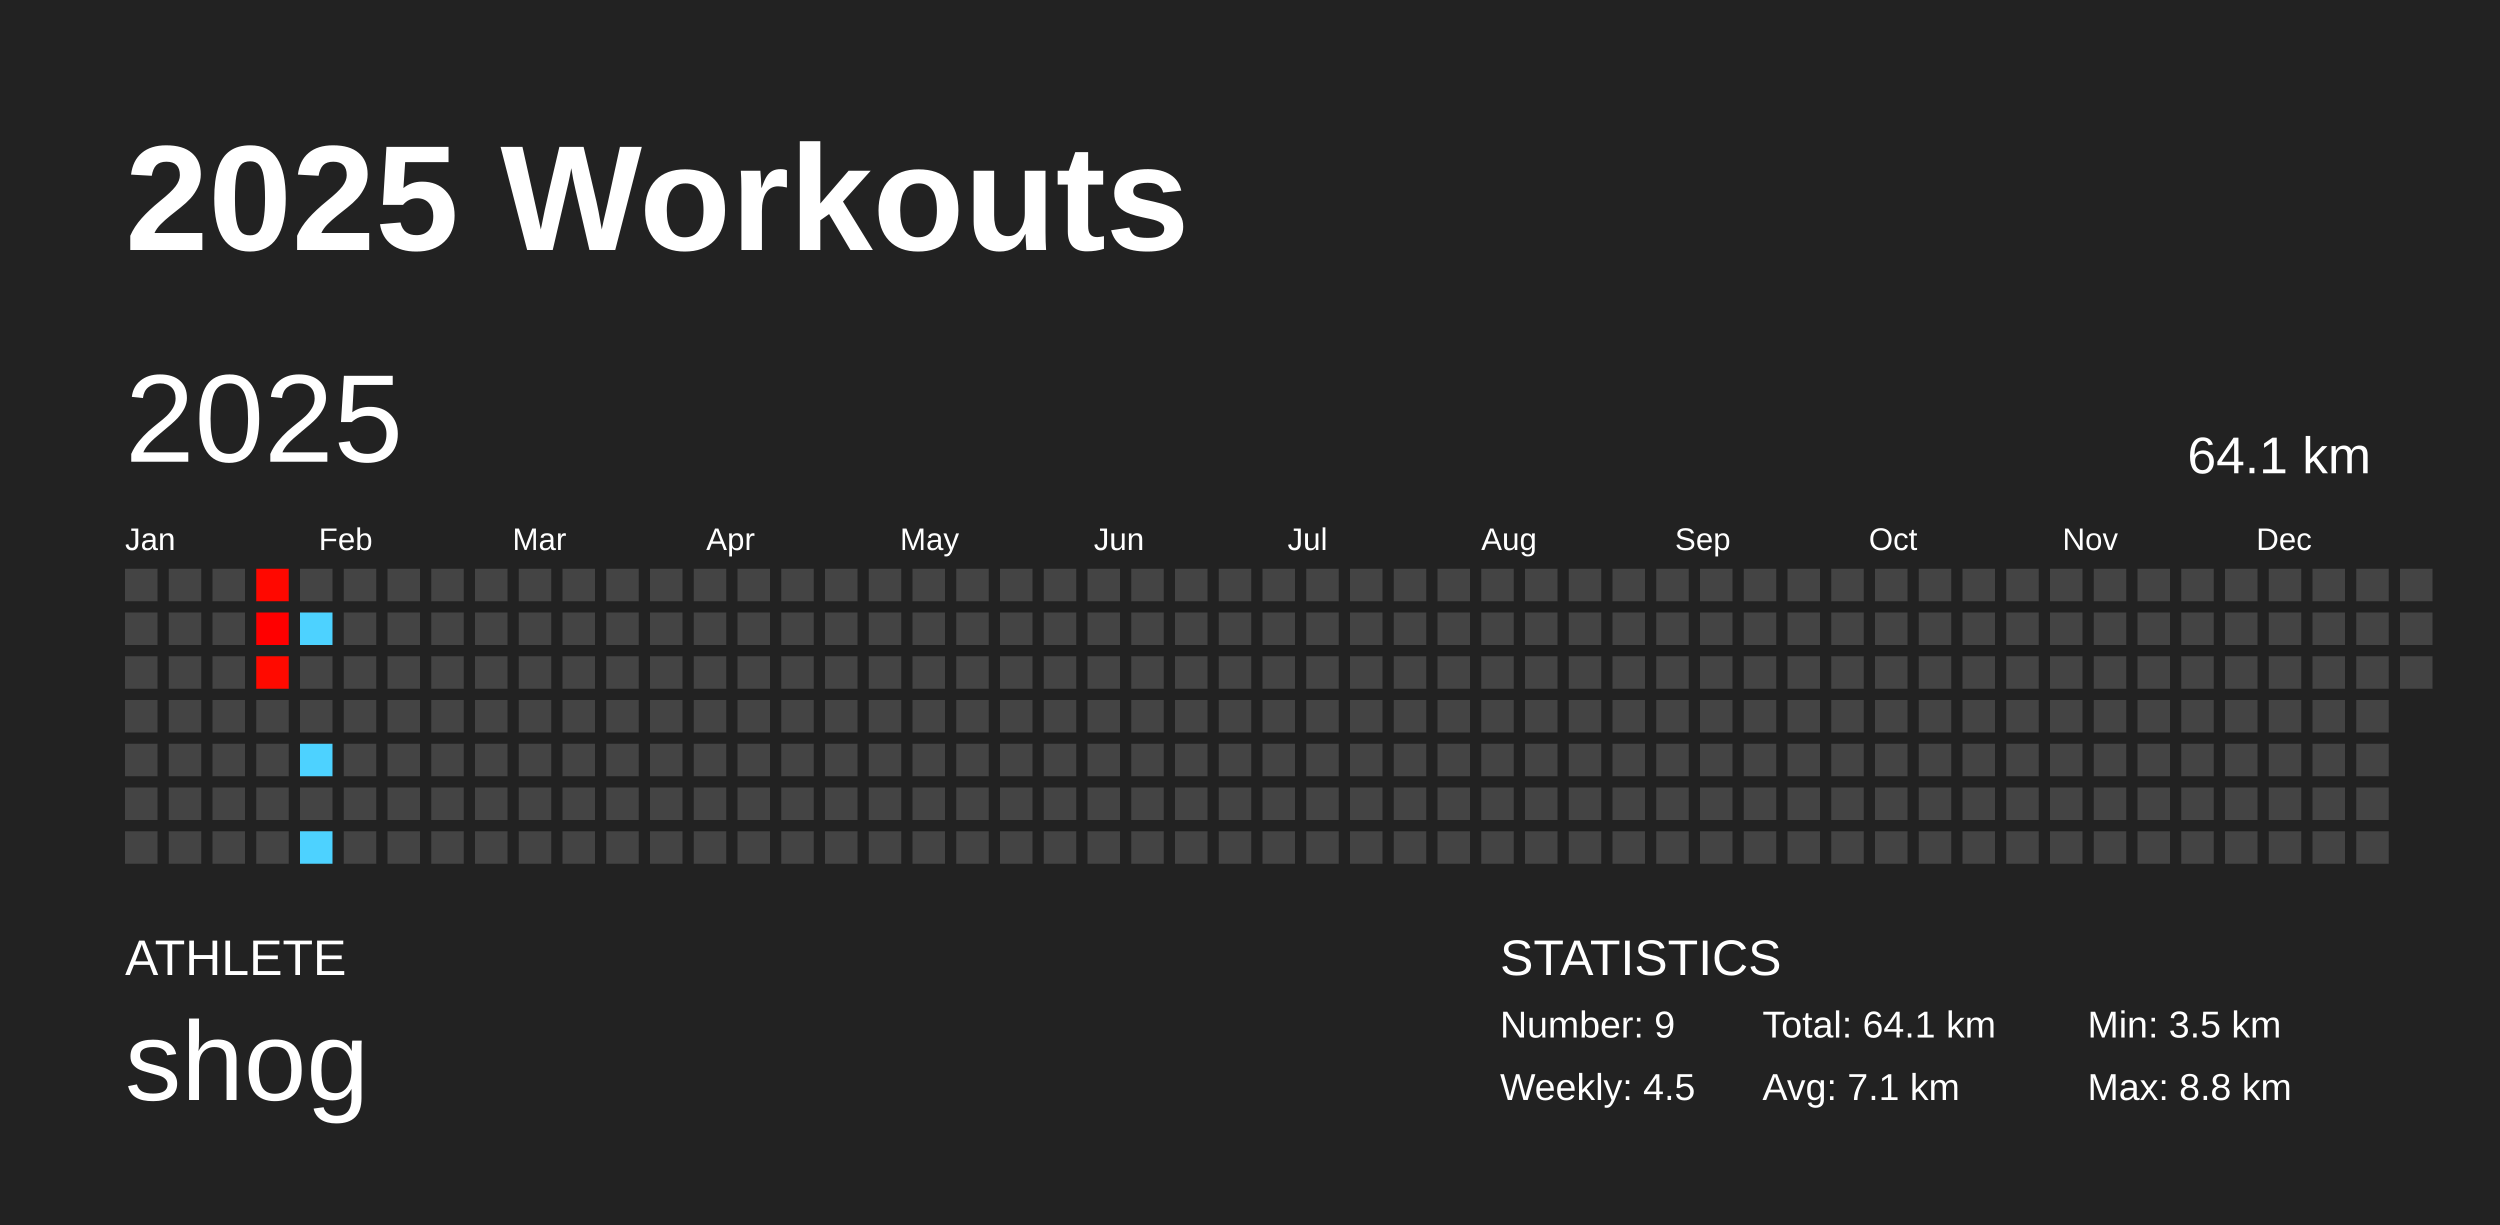
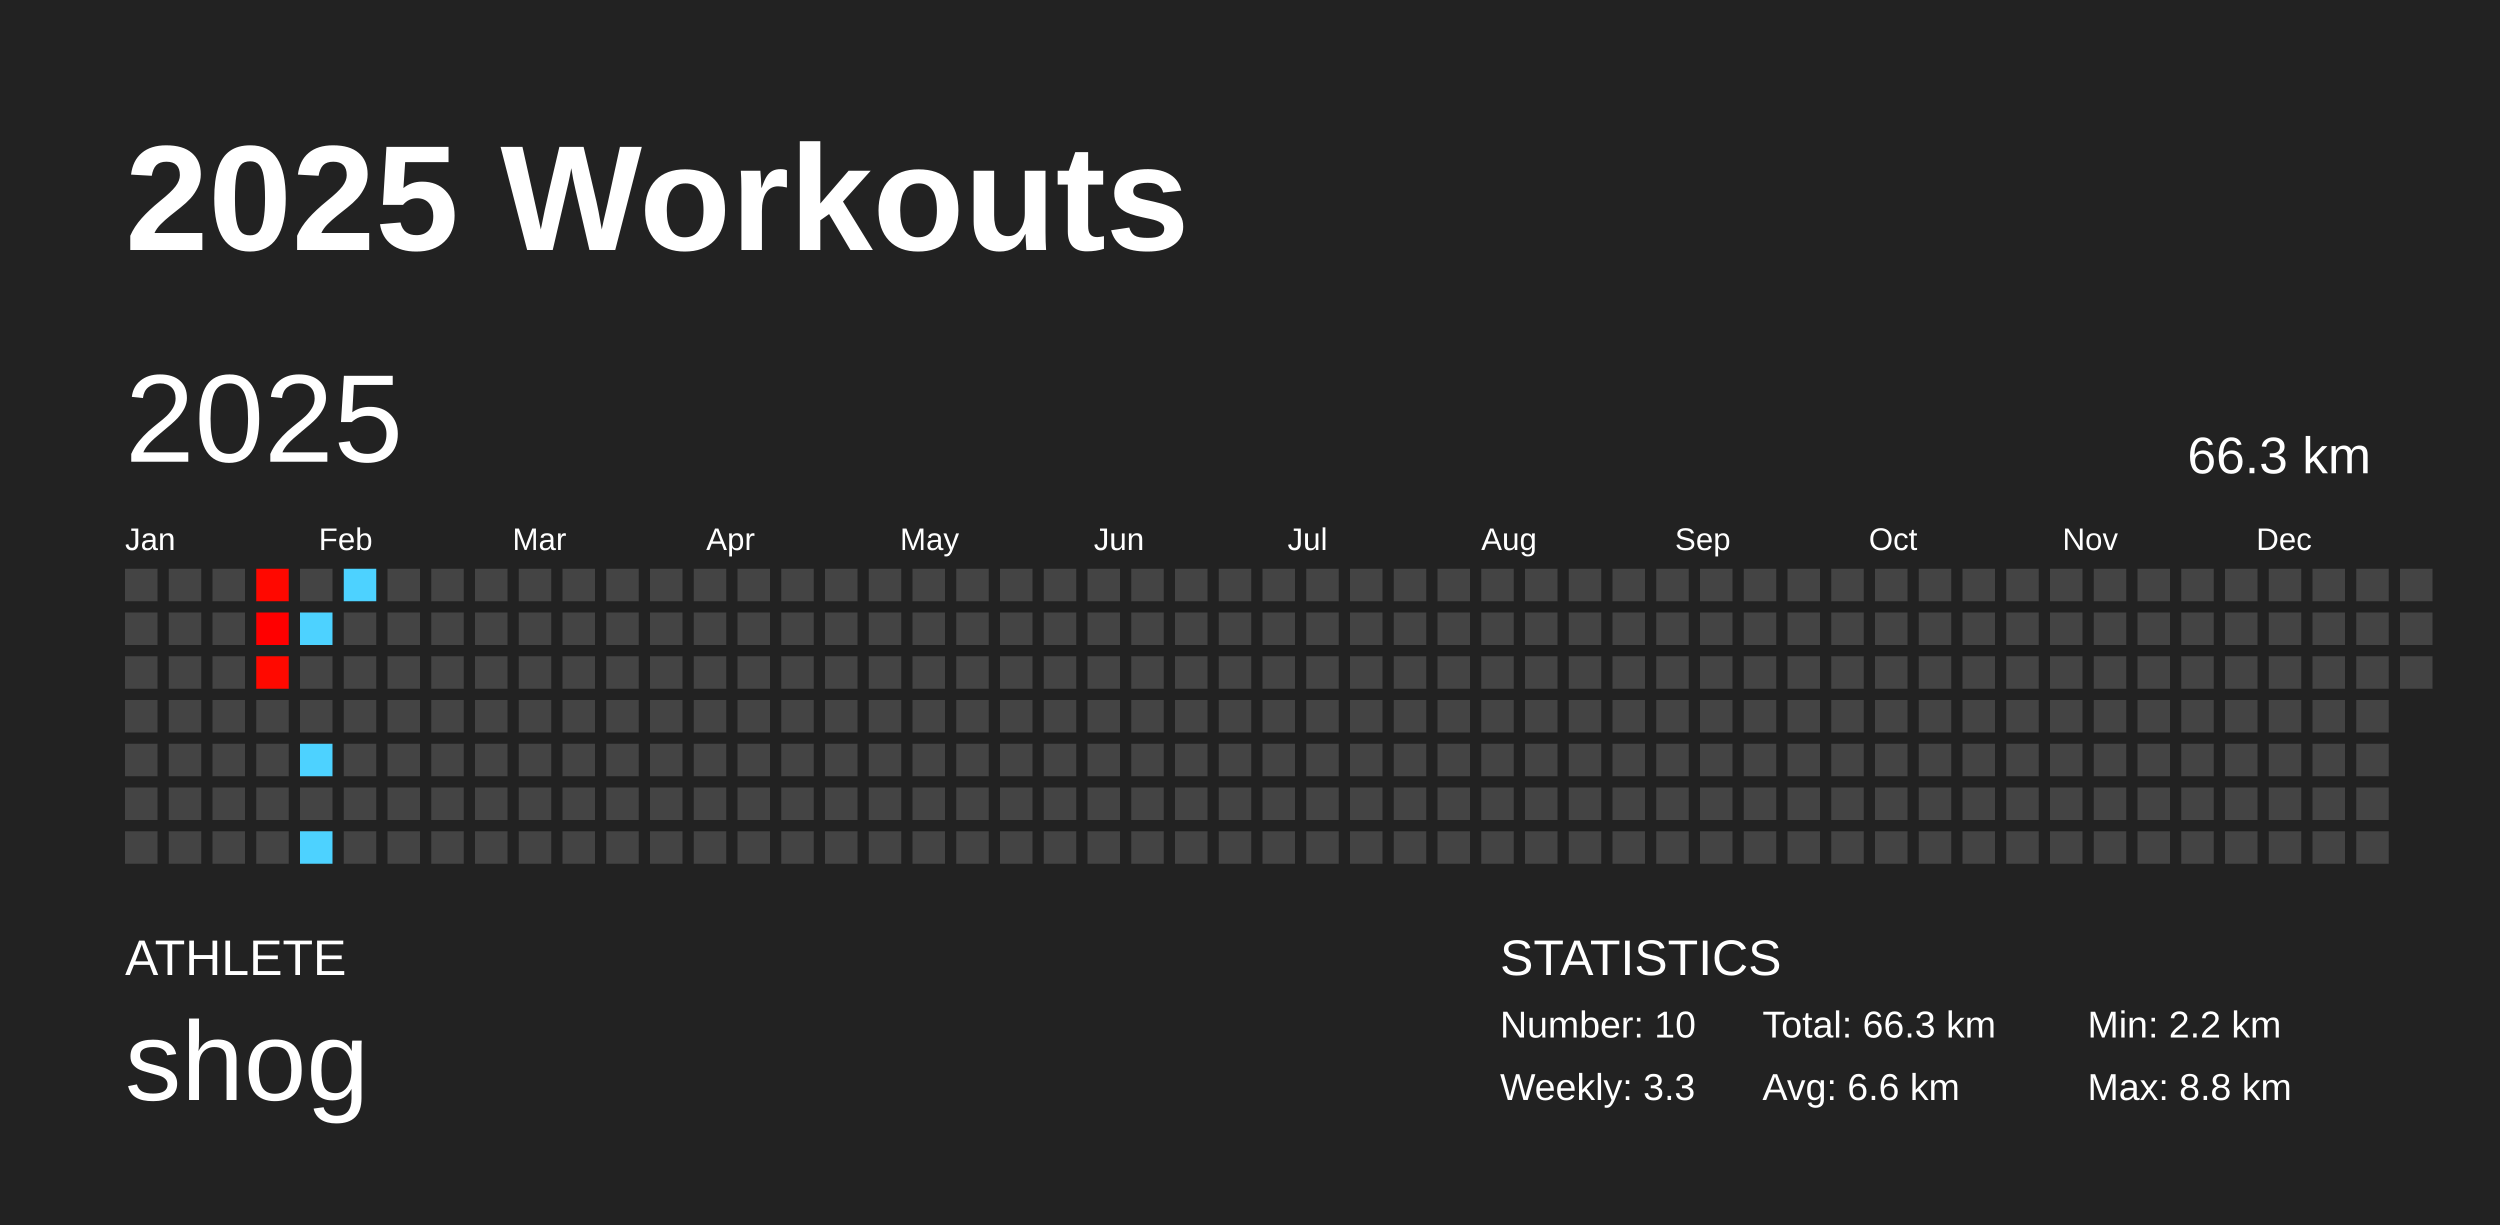
<svg xmlns="http://www.w3.org/2000/svg" baseProfile="full" height="98mm" version="1.1" viewBox="0,0,200,98" width="200mm">
  <defs />
  <rect fill="#222222" height="98" width="200" x="0" y="0" />
  <text fill="#FFFFFF" style="font-size:12px; font-family:Arial; font-weight:bold;" x="10" y="20">2025 Workouts</text>
  <text fill="#FFFFFF" style="font-size:4px; font-family:Arial" x="10" y="78">ATHLETE</text>
  <text fill="#FFFFFF" style="font-size:9px; font-family:Arial" x="10" y="88">shog</text>
  <text fill="#FFFFFF" style="font-size:4px; font-family:Arial" x="120" y="78">STATISTICS</text>
-   <text fill="#FFFFFF" style="font-size:3px; font-family:Arial" x="120" y="83">Number: 9</text>
-   <text fill="#FFFFFF" style="font-size:3px; font-family:Arial" x="120" y="88">Weekly: 4.5</text>
-   <text fill="#FFFFFF" style="font-size:3px; font-family:Arial" x="141" y="83">Total: 64.1 km</text>
-   <text fill="#FFFFFF" style="font-size:3px; font-family:Arial" x="141" y="88">Avg: 7.1 km</text>
-   <text fill="#FFFFFF" style="font-size:3px; font-family:Arial" x="167" y="83">Min: 3.5 km</text>
+   <text fill="#FFFFFF" style="font-size:3px; font-family:Arial" x="120" y="83">Number: 10</text>
+   <text fill="#FFFFFF" style="font-size:3px; font-family:Arial" x="120" y="88">Weekly: 3.3</text>
+   <text fill="#FFFFFF" style="font-size:3px; font-family:Arial" x="141" y="83">Total: 66.3 km</text>
+   <text fill="#FFFFFF" style="font-size:3px; font-family:Arial" x="141" y="88">Avg: 6.6 km</text>
+   <text fill="#FFFFFF" style="font-size:3px; font-family:Arial" x="167" y="83">Min: 2.2 km</text>
  <text fill="#FFFFFF" style="font-size:3px; font-family:Arial" x="167" y="88">Max: 8.8 km</text>
  <text dominant-baseline="hanging" fill="#FFFFFF" style="font-size:10.0px; font-family:Arial;" x="10" y="30">2025</text>
-   <text dominant-baseline="hanging" fill="#FFFFFF" style="font-size:4.125px; font-family:Arial;" x="175" y="35">64.1 km</text>
+   <text dominant-baseline="hanging" fill="#FFFFFF" style="font-size:4.125px; font-family:Arial;" x="175" y="35">66.3 km</text>
  <text fill="#FFFFFF" style="font-size:2.5px; font-family:Arial" x="10.0" y="44">Jan</text>
  <text fill="#FFFFFF" style="font-size:2.5px; font-family:Arial" x="25.5" y="44">Feb</text>
  <text fill="#FFFFFF" style="font-size:2.5px; font-family:Arial" x="41.0" y="44">Mar</text>
  <text fill="#FFFFFF" style="font-size:2.5px; font-family:Arial" x="56.5" y="44">Apr</text>
  <text fill="#FFFFFF" style="font-size:2.5px; font-family:Arial" x="72.0" y="44">May</text>
  <text fill="#FFFFFF" style="font-size:2.5px; font-family:Arial" x="87.5" y="44">Jun</text>
  <text fill="#FFFFFF" style="font-size:2.5px; font-family:Arial" x="103.0" y="44">Jul</text>
  <text fill="#FFFFFF" style="font-size:2.5px; font-family:Arial" x="118.5" y="44">Aug</text>
  <text fill="#FFFFFF" style="font-size:2.5px; font-family:Arial" x="134.0" y="44">Sep</text>
  <text fill="#FFFFFF" style="font-size:2.5px; font-family:Arial" x="149.5" y="44">Oct</text>
  <text fill="#FFFFFF" style="font-size:2.5px; font-family:Arial" x="165.0" y="44">Nov</text>
  <text fill="#FFFFFF" style="font-size:2.5px; font-family:Arial" x="180.5" y="44">Dec</text>
  <rect fill="#444444" height="2.6" width="2.6" x="10.0" y="45.5" />
  <rect fill="#444444" height="2.6" width="2.6" x="10.0" y="49.0" />
  <rect fill="#444444" height="2.6" width="2.6" x="10.0" y="52.5" />
  <rect fill="#444444" height="2.6" width="2.6" x="10.0" y="56.0" />
  <rect fill="#444444" height="2.6" width="2.6" x="10.0" y="59.5" />
  <rect fill="#444444" height="2.6" width="2.6" x="10.0" y="63.0" />
  <rect fill="#444444" height="2.6" width="2.6" x="10.0" y="66.5" />
  <rect fill="#444444" height="2.6" width="2.6" x="13.5" y="45.5" />
  <rect fill="#444444" height="2.6" width="2.6" x="13.5" y="49.0" />
  <rect fill="#444444" height="2.6" width="2.6" x="13.5" y="52.5" />
  <rect fill="#444444" height="2.6" width="2.6" x="13.5" y="56.0" />
  <rect fill="#444444" height="2.6" width="2.6" x="13.5" y="59.5" />
  <rect fill="#444444" height="2.6" width="2.6" x="13.5" y="63.0" />
  <rect fill="#444444" height="2.6" width="2.6" x="13.5" y="66.5" />
  <rect fill="#444444" height="2.6" width="2.6" x="17.0" y="45.5" />
  <rect fill="#444444" height="2.6" width="2.6" x="17.0" y="49.0" />
  <rect fill="#444444" height="2.6" width="2.6" x="17.0" y="52.5" />
  <rect fill="#444444" height="2.6" width="2.6" x="17.0" y="56.0" />
  <rect fill="#444444" height="2.6" width="2.6" x="17.0" y="59.5" />
  <rect fill="#444444" height="2.6" width="2.6" x="17.0" y="63.0" />
  <rect fill="#444444" height="2.6" width="2.6" x="17.0" y="66.5" />
  <rect fill="#ff0800" height="2.6" width="2.6" x="20.5" y="45.5" />
  <rect fill="#ff0000" height="2.6" width="2.6" x="20.5" y="49.0" />
-   <rect fill="#ff0a00" height="2.6" width="2.6" x="20.5" y="52.5" />
+   <rect fill="#ff0900" height="2.6" width="2.6" x="20.5" y="52.5" />
  <rect fill="#444444" height="2.6" width="2.6" x="20.5" y="56.0" />
  <rect fill="#444444" height="2.6" width="2.6" x="20.5" y="59.5" />
  <rect fill="#444444" height="2.6" width="2.6" x="20.5" y="63.0" />
  <rect fill="#444444" height="2.6" width="2.6" x="20.5" y="66.5" />
  <rect fill="#444444" height="2.6" width="2.6" x="24.0" y="45.5" />
  <rect fill="#4dd2ff" height="2.6" width="2.6" x="24.0" y="49.0" />
  <rect fill="#444444" height="2.6" width="2.6" x="24.0" y="52.5" />
  <rect fill="#444444" height="2.6" width="2.6" x="24.0" y="56.0" />
  <rect fill="#4dd2ff" height="2.6" width="2.6" x="24.0" y="59.5" />
  <rect fill="#444444" height="2.6" width="2.6" x="24.0" y="63.0" />
  <rect fill="#4dd2ff" height="2.6" width="2.6" x="24.0" y="66.5" />
-   <rect fill="#444444" height="2.6" width="2.6" x="27.5" y="45.5" />
+   <rect fill="#4dd2ff" height="2.6" width="2.6" x="27.5" y="45.5" />
  <rect fill="#444444" height="2.6" width="2.6" x="27.5" y="49.0" />
  <rect fill="#444444" height="2.6" width="2.6" x="27.5" y="52.5" />
  <rect fill="#444444" height="2.6" width="2.6" x="27.5" y="56.0" />
  <rect fill="#444444" height="2.6" width="2.6" x="27.5" y="59.5" />
  <rect fill="#444444" height="2.6" width="2.6" x="27.5" y="63.0" />
  <rect fill="#444444" height="2.6" width="2.6" x="27.5" y="66.5" />
  <rect fill="#444444" height="2.6" width="2.6" x="31.0" y="45.5" />
  <rect fill="#444444" height="2.6" width="2.6" x="31.0" y="49.0" />
  <rect fill="#444444" height="2.6" width="2.6" x="31.0" y="52.5" />
  <rect fill="#444444" height="2.6" width="2.6" x="31.0" y="56.0" />
  <rect fill="#444444" height="2.6" width="2.6" x="31.0" y="59.5" />
  <rect fill="#444444" height="2.6" width="2.6" x="31.0" y="63.0" />
  <rect fill="#444444" height="2.6" width="2.6" x="31.0" y="66.5" />
  <rect fill="#444444" height="2.6" width="2.6" x="34.5" y="45.5" />
  <rect fill="#444444" height="2.6" width="2.6" x="34.5" y="49.0" />
  <rect fill="#444444" height="2.6" width="2.6" x="34.5" y="52.5" />
  <rect fill="#444444" height="2.6" width="2.6" x="34.5" y="56.0" />
  <rect fill="#444444" height="2.6" width="2.6" x="34.5" y="59.5" />
  <rect fill="#444444" height="2.6" width="2.6" x="34.5" y="63.0" />
  <rect fill="#444444" height="2.6" width="2.6" x="34.5" y="66.5" />
  <rect fill="#444444" height="2.6" width="2.6" x="38.0" y="45.5" />
  <rect fill="#444444" height="2.6" width="2.6" x="38.0" y="49.0" />
  <rect fill="#444444" height="2.6" width="2.6" x="38.0" y="52.5" />
  <rect fill="#444444" height="2.6" width="2.6" x="38.0" y="56.0" />
  <rect fill="#444444" height="2.6" width="2.6" x="38.0" y="59.5" />
  <rect fill="#444444" height="2.6" width="2.6" x="38.0" y="63.0" />
  <rect fill="#444444" height="2.6" width="2.6" x="38.0" y="66.5" />
  <rect fill="#444444" height="2.6" width="2.6" x="41.5" y="45.5" />
  <rect fill="#444444" height="2.6" width="2.6" x="41.5" y="49.0" />
  <rect fill="#444444" height="2.6" width="2.6" x="41.5" y="52.5" />
  <rect fill="#444444" height="2.6" width="2.6" x="41.5" y="56.0" />
  <rect fill="#444444" height="2.6" width="2.6" x="41.5" y="59.5" />
  <rect fill="#444444" height="2.6" width="2.6" x="41.5" y="63.0" />
  <rect fill="#444444" height="2.6" width="2.6" x="41.5" y="66.5" />
  <rect fill="#444444" height="2.6" width="2.6" x="45.0" y="45.5" />
  <rect fill="#444444" height="2.6" width="2.6" x="45.0" y="49.0" />
  <rect fill="#444444" height="2.6" width="2.6" x="45.0" y="52.5" />
  <rect fill="#444444" height="2.6" width="2.6" x="45.0" y="56.0" />
  <rect fill="#444444" height="2.6" width="2.6" x="45.0" y="59.5" />
  <rect fill="#444444" height="2.6" width="2.6" x="45.0" y="63.0" />
  <rect fill="#444444" height="2.6" width="2.6" x="45.0" y="66.5" />
  <rect fill="#444444" height="2.6" width="2.6" x="48.5" y="45.5" />
  <rect fill="#444444" height="2.6" width="2.6" x="48.5" y="49.0" />
  <rect fill="#444444" height="2.6" width="2.6" x="48.5" y="52.5" />
  <rect fill="#444444" height="2.6" width="2.6" x="48.5" y="56.0" />
  <rect fill="#444444" height="2.6" width="2.6" x="48.5" y="59.5" />
  <rect fill="#444444" height="2.6" width="2.6" x="48.5" y="63.0" />
  <rect fill="#444444" height="2.6" width="2.6" x="48.5" y="66.5" />
  <rect fill="#444444" height="2.6" width="2.6" x="52.0" y="45.5" />
  <rect fill="#444444" height="2.6" width="2.6" x="52.0" y="49.0" />
  <rect fill="#444444" height="2.6" width="2.6" x="52.0" y="52.5" />
  <rect fill="#444444" height="2.6" width="2.6" x="52.0" y="56.0" />
  <rect fill="#444444" height="2.6" width="2.6" x="52.0" y="59.5" />
  <rect fill="#444444" height="2.6" width="2.6" x="52.0" y="63.0" />
  <rect fill="#444444" height="2.6" width="2.6" x="52.0" y="66.5" />
  <rect fill="#444444" height="2.6" width="2.6" x="55.5" y="45.5" />
  <rect fill="#444444" height="2.6" width="2.6" x="55.5" y="49.0" />
  <rect fill="#444444" height="2.6" width="2.6" x="55.5" y="52.5" />
  <rect fill="#444444" height="2.6" width="2.6" x="55.5" y="56.0" />
  <rect fill="#444444" height="2.6" width="2.6" x="55.5" y="59.5" />
  <rect fill="#444444" height="2.6" width="2.6" x="55.5" y="63.0" />
  <rect fill="#444444" height="2.6" width="2.6" x="55.5" y="66.5" />
  <rect fill="#444444" height="2.6" width="2.6" x="59.0" y="45.5" />
  <rect fill="#444444" height="2.6" width="2.6" x="59.0" y="49.0" />
  <rect fill="#444444" height="2.6" width="2.6" x="59.0" y="52.5" />
  <rect fill="#444444" height="2.6" width="2.6" x="59.0" y="56.0" />
  <rect fill="#444444" height="2.6" width="2.6" x="59.0" y="59.5" />
  <rect fill="#444444" height="2.6" width="2.6" x="59.0" y="63.0" />
  <rect fill="#444444" height="2.6" width="2.6" x="59.0" y="66.5" />
  <rect fill="#444444" height="2.6" width="2.6" x="62.5" y="45.5" />
  <rect fill="#444444" height="2.6" width="2.6" x="62.5" y="49.0" />
  <rect fill="#444444" height="2.6" width="2.6" x="62.5" y="52.5" />
  <rect fill="#444444" height="2.6" width="2.6" x="62.5" y="56.0" />
  <rect fill="#444444" height="2.6" width="2.6" x="62.5" y="59.5" />
  <rect fill="#444444" height="2.6" width="2.6" x="62.5" y="63.0" />
  <rect fill="#444444" height="2.6" width="2.6" x="62.5" y="66.5" />
  <rect fill="#444444" height="2.6" width="2.6" x="66.0" y="45.5" />
  <rect fill="#444444" height="2.6" width="2.6" x="66.0" y="49.0" />
  <rect fill="#444444" height="2.6" width="2.6" x="66.0" y="52.5" />
  <rect fill="#444444" height="2.6" width="2.6" x="66.0" y="56.0" />
  <rect fill="#444444" height="2.6" width="2.6" x="66.0" y="59.5" />
  <rect fill="#444444" height="2.6" width="2.6" x="66.0" y="63.0" />
  <rect fill="#444444" height="2.6" width="2.6" x="66.0" y="66.5" />
  <rect fill="#444444" height="2.6" width="2.6" x="69.5" y="45.5" />
  <rect fill="#444444" height="2.6" width="2.6" x="69.5" y="49.0" />
  <rect fill="#444444" height="2.6" width="2.6" x="69.5" y="52.5" />
  <rect fill="#444444" height="2.6" width="2.6" x="69.5" y="56.0" />
  <rect fill="#444444" height="2.6" width="2.6" x="69.5" y="59.5" />
  <rect fill="#444444" height="2.6" width="2.6" x="69.5" y="63.0" />
  <rect fill="#444444" height="2.6" width="2.6" x="69.5" y="66.5" />
  <rect fill="#444444" height="2.6" width="2.6" x="73.0" y="45.5" />
  <rect fill="#444444" height="2.6" width="2.6" x="73.0" y="49.0" />
  <rect fill="#444444" height="2.6" width="2.6" x="73.0" y="52.5" />
  <rect fill="#444444" height="2.6" width="2.6" x="73.0" y="56.0" />
  <rect fill="#444444" height="2.6" width="2.6" x="73.0" y="59.5" />
  <rect fill="#444444" height="2.6" width="2.6" x="73.0" y="63.0" />
  <rect fill="#444444" height="2.6" width="2.6" x="73.0" y="66.5" />
  <rect fill="#444444" height="2.6" width="2.6" x="76.5" y="45.5" />
  <rect fill="#444444" height="2.6" width="2.6" x="76.5" y="49.0" />
  <rect fill="#444444" height="2.6" width="2.6" x="76.5" y="52.5" />
  <rect fill="#444444" height="2.6" width="2.6" x="76.5" y="56.0" />
  <rect fill="#444444" height="2.6" width="2.6" x="76.5" y="59.5" />
  <rect fill="#444444" height="2.6" width="2.6" x="76.5" y="63.0" />
  <rect fill="#444444" height="2.6" width="2.6" x="76.5" y="66.5" />
  <rect fill="#444444" height="2.6" width="2.6" x="80.0" y="45.5" />
  <rect fill="#444444" height="2.6" width="2.6" x="80.0" y="49.0" />
  <rect fill="#444444" height="2.6" width="2.6" x="80.0" y="52.5" />
  <rect fill="#444444" height="2.6" width="2.6" x="80.0" y="56.0" />
  <rect fill="#444444" height="2.6" width="2.6" x="80.0" y="59.5" />
  <rect fill="#444444" height="2.6" width="2.6" x="80.0" y="63.0" />
  <rect fill="#444444" height="2.6" width="2.6" x="80.0" y="66.5" />
  <rect fill="#444444" height="2.6" width="2.6" x="83.5" y="45.5" />
  <rect fill="#444444" height="2.6" width="2.6" x="83.5" y="49.0" />
  <rect fill="#444444" height="2.6" width="2.6" x="83.5" y="52.5" />
  <rect fill="#444444" height="2.6" width="2.6" x="83.5" y="56.0" />
  <rect fill="#444444" height="2.6" width="2.6" x="83.5" y="59.5" />
  <rect fill="#444444" height="2.6" width="2.6" x="83.5" y="63.0" />
  <rect fill="#444444" height="2.6" width="2.6" x="83.5" y="66.5" />
  <rect fill="#444444" height="2.6" width="2.6" x="87.0" y="45.5" />
  <rect fill="#444444" height="2.6" width="2.6" x="87.0" y="49.0" />
  <rect fill="#444444" height="2.6" width="2.6" x="87.0" y="52.5" />
  <rect fill="#444444" height="2.6" width="2.6" x="87.0" y="56.0" />
  <rect fill="#444444" height="2.6" width="2.6" x="87.0" y="59.5" />
  <rect fill="#444444" height="2.6" width="2.6" x="87.0" y="63.0" />
  <rect fill="#444444" height="2.6" width="2.6" x="87.0" y="66.5" />
  <rect fill="#444444" height="2.6" width="2.6" x="90.5" y="45.5" />
  <rect fill="#444444" height="2.6" width="2.6" x="90.5" y="49.0" />
  <rect fill="#444444" height="2.6" width="2.6" x="90.5" y="52.5" />
  <rect fill="#444444" height="2.6" width="2.6" x="90.5" y="56.0" />
  <rect fill="#444444" height="2.6" width="2.6" x="90.5" y="59.5" />
  <rect fill="#444444" height="2.6" width="2.6" x="90.5" y="63.0" />
  <rect fill="#444444" height="2.6" width="2.6" x="90.5" y="66.5" />
  <rect fill="#444444" height="2.6" width="2.6" x="94.0" y="45.5" />
  <rect fill="#444444" height="2.6" width="2.6" x="94.0" y="49.0" />
  <rect fill="#444444" height="2.6" width="2.6" x="94.0" y="52.5" />
  <rect fill="#444444" height="2.6" width="2.6" x="94.0" y="56.0" />
  <rect fill="#444444" height="2.6" width="2.6" x="94.0" y="59.5" />
  <rect fill="#444444" height="2.6" width="2.6" x="94.0" y="63.0" />
  <rect fill="#444444" height="2.6" width="2.6" x="94.0" y="66.5" />
  <rect fill="#444444" height="2.6" width="2.6" x="97.5" y="45.5" />
  <rect fill="#444444" height="2.6" width="2.6" x="97.5" y="49.0" />
  <rect fill="#444444" height="2.6" width="2.6" x="97.5" y="52.5" />
  <rect fill="#444444" height="2.6" width="2.6" x="97.5" y="56.0" />
  <rect fill="#444444" height="2.6" width="2.6" x="97.5" y="59.5" />
  <rect fill="#444444" height="2.6" width="2.6" x="97.5" y="63.0" />
  <rect fill="#444444" height="2.6" width="2.6" x="97.5" y="66.5" />
  <rect fill="#444444" height="2.6" width="2.6" x="101.0" y="45.5" />
  <rect fill="#444444" height="2.6" width="2.6" x="101.0" y="49.0" />
  <rect fill="#444444" height="2.6" width="2.6" x="101.0" y="52.5" />
  <rect fill="#444444" height="2.6" width="2.6" x="101.0" y="56.0" />
  <rect fill="#444444" height="2.6" width="2.6" x="101.0" y="59.5" />
  <rect fill="#444444" height="2.6" width="2.6" x="101.0" y="63.0" />
  <rect fill="#444444" height="2.6" width="2.6" x="101.0" y="66.5" />
  <rect fill="#444444" height="2.6" width="2.6" x="104.5" y="45.5" />
  <rect fill="#444444" height="2.6" width="2.6" x="104.5" y="49.0" />
  <rect fill="#444444" height="2.6" width="2.6" x="104.5" y="52.5" />
  <rect fill="#444444" height="2.6" width="2.6" x="104.5" y="56.0" />
  <rect fill="#444444" height="2.6" width="2.6" x="104.5" y="59.5" />
  <rect fill="#444444" height="2.6" width="2.6" x="104.5" y="63.0" />
  <rect fill="#444444" height="2.6" width="2.6" x="104.5" y="66.5" />
  <rect fill="#444444" height="2.6" width="2.6" x="108.0" y="45.5" />
  <rect fill="#444444" height="2.6" width="2.6" x="108.0" y="49.0" />
  <rect fill="#444444" height="2.6" width="2.6" x="108.0" y="52.5" />
  <rect fill="#444444" height="2.6" width="2.6" x="108.0" y="56.0" />
  <rect fill="#444444" height="2.6" width="2.6" x="108.0" y="59.5" />
  <rect fill="#444444" height="2.6" width="2.6" x="108.0" y="63.0" />
  <rect fill="#444444" height="2.6" width="2.6" x="108.0" y="66.5" />
  <rect fill="#444444" height="2.6" width="2.6" x="111.5" y="45.5" />
  <rect fill="#444444" height="2.6" width="2.6" x="111.5" y="49.0" />
  <rect fill="#444444" height="2.6" width="2.6" x="111.5" y="52.5" />
  <rect fill="#444444" height="2.6" width="2.6" x="111.5" y="56.0" />
  <rect fill="#444444" height="2.6" width="2.6" x="111.5" y="59.5" />
  <rect fill="#444444" height="2.6" width="2.6" x="111.5" y="63.0" />
  <rect fill="#444444" height="2.6" width="2.6" x="111.5" y="66.5" />
  <rect fill="#444444" height="2.6" width="2.6" x="115.0" y="45.5" />
  <rect fill="#444444" height="2.6" width="2.6" x="115.0" y="49.0" />
  <rect fill="#444444" height="2.6" width="2.6" x="115.0" y="52.5" />
  <rect fill="#444444" height="2.6" width="2.6" x="115.0" y="56.0" />
  <rect fill="#444444" height="2.6" width="2.6" x="115.0" y="59.5" />
  <rect fill="#444444" height="2.6" width="2.6" x="115.0" y="63.0" />
  <rect fill="#444444" height="2.6" width="2.6" x="115.0" y="66.5" />
  <rect fill="#444444" height="2.6" width="2.6" x="118.5" y="45.5" />
  <rect fill="#444444" height="2.6" width="2.6" x="118.5" y="49.0" />
  <rect fill="#444444" height="2.6" width="2.6" x="118.5" y="52.5" />
  <rect fill="#444444" height="2.6" width="2.6" x="118.5" y="56.0" />
  <rect fill="#444444" height="2.6" width="2.6" x="118.5" y="59.5" />
  <rect fill="#444444" height="2.6" width="2.6" x="118.5" y="63.0" />
  <rect fill="#444444" height="2.6" width="2.6" x="118.5" y="66.5" />
  <rect fill="#444444" height="2.6" width="2.6" x="122.0" y="45.5" />
  <rect fill="#444444" height="2.6" width="2.6" x="122.0" y="49.0" />
  <rect fill="#444444" height="2.6" width="2.6" x="122.0" y="52.5" />
  <rect fill="#444444" height="2.6" width="2.6" x="122.0" y="56.0" />
  <rect fill="#444444" height="2.6" width="2.6" x="122.0" y="59.5" />
  <rect fill="#444444" height="2.6" width="2.6" x="122.0" y="63.0" />
  <rect fill="#444444" height="2.6" width="2.6" x="122.0" y="66.5" />
  <rect fill="#444444" height="2.6" width="2.6" x="125.5" y="45.5" />
  <rect fill="#444444" height="2.6" width="2.6" x="125.5" y="49.0" />
  <rect fill="#444444" height="2.6" width="2.6" x="125.5" y="52.5" />
  <rect fill="#444444" height="2.6" width="2.6" x="125.5" y="56.0" />
  <rect fill="#444444" height="2.6" width="2.6" x="125.5" y="59.5" />
  <rect fill="#444444" height="2.6" width="2.6" x="125.5" y="63.0" />
  <rect fill="#444444" height="2.6" width="2.6" x="125.5" y="66.5" />
  <rect fill="#444444" height="2.6" width="2.6" x="129.0" y="45.5" />
  <rect fill="#444444" height="2.6" width="2.6" x="129.0" y="49.0" />
  <rect fill="#444444" height="2.6" width="2.6" x="129.0" y="52.5" />
  <rect fill="#444444" height="2.6" width="2.6" x="129.0" y="56.0" />
  <rect fill="#444444" height="2.6" width="2.6" x="129.0" y="59.5" />
  <rect fill="#444444" height="2.6" width="2.6" x="129.0" y="63.0" />
  <rect fill="#444444" height="2.6" width="2.6" x="129.0" y="66.5" />
  <rect fill="#444444" height="2.6" width="2.6" x="132.5" y="45.5" />
  <rect fill="#444444" height="2.6" width="2.6" x="132.5" y="49.0" />
  <rect fill="#444444" height="2.6" width="2.6" x="132.5" y="52.5" />
  <rect fill="#444444" height="2.6" width="2.6" x="132.5" y="56.0" />
  <rect fill="#444444" height="2.6" width="2.6" x="132.5" y="59.5" />
  <rect fill="#444444" height="2.6" width="2.6" x="132.5" y="63.0" />
  <rect fill="#444444" height="2.6" width="2.6" x="132.5" y="66.5" />
  <rect fill="#444444" height="2.6" width="2.6" x="136.0" y="45.5" />
  <rect fill="#444444" height="2.6" width="2.6" x="136.0" y="49.0" />
  <rect fill="#444444" height="2.6" width="2.6" x="136.0" y="52.5" />
  <rect fill="#444444" height="2.6" width="2.6" x="136.0" y="56.0" />
  <rect fill="#444444" height="2.6" width="2.6" x="136.0" y="59.5" />
  <rect fill="#444444" height="2.6" width="2.6" x="136.0" y="63.0" />
  <rect fill="#444444" height="2.6" width="2.6" x="136.0" y="66.5" />
  <rect fill="#444444" height="2.6" width="2.6" x="139.5" y="45.5" />
  <rect fill="#444444" height="2.6" width="2.6" x="139.5" y="49.0" />
  <rect fill="#444444" height="2.6" width="2.6" x="139.5" y="52.5" />
  <rect fill="#444444" height="2.6" width="2.6" x="139.5" y="56.0" />
  <rect fill="#444444" height="2.6" width="2.6" x="139.5" y="59.5" />
  <rect fill="#444444" height="2.6" width="2.6" x="139.5" y="63.0" />
  <rect fill="#444444" height="2.6" width="2.6" x="139.5" y="66.5" />
  <rect fill="#444444" height="2.6" width="2.6" x="143.0" y="45.5" />
  <rect fill="#444444" height="2.6" width="2.6" x="143.0" y="49.0" />
  <rect fill="#444444" height="2.6" width="2.6" x="143.0" y="52.5" />
  <rect fill="#444444" height="2.6" width="2.6" x="143.0" y="56.0" />
  <rect fill="#444444" height="2.6" width="2.6" x="143.0" y="59.5" />
  <rect fill="#444444" height="2.6" width="2.6" x="143.0" y="63.0" />
  <rect fill="#444444" height="2.6" width="2.6" x="143.0" y="66.5" />
  <rect fill="#444444" height="2.6" width="2.6" x="146.5" y="45.5" />
  <rect fill="#444444" height="2.6" width="2.6" x="146.5" y="49.0" />
  <rect fill="#444444" height="2.6" width="2.6" x="146.5" y="52.5" />
  <rect fill="#444444" height="2.6" width="2.6" x="146.5" y="56.0" />
  <rect fill="#444444" height="2.6" width="2.6" x="146.5" y="59.5" />
  <rect fill="#444444" height="2.6" width="2.6" x="146.5" y="63.0" />
  <rect fill="#444444" height="2.6" width="2.6" x="146.5" y="66.5" />
  <rect fill="#444444" height="2.6" width="2.6" x="150.0" y="45.5" />
  <rect fill="#444444" height="2.6" width="2.6" x="150.0" y="49.0" />
  <rect fill="#444444" height="2.6" width="2.6" x="150.0" y="52.5" />
  <rect fill="#444444" height="2.6" width="2.6" x="150.0" y="56.0" />
  <rect fill="#444444" height="2.6" width="2.6" x="150.0" y="59.5" />
  <rect fill="#444444" height="2.6" width="2.6" x="150.0" y="63.0" />
  <rect fill="#444444" height="2.6" width="2.6" x="150.0" y="66.5" />
  <rect fill="#444444" height="2.6" width="2.6" x="153.5" y="45.5" />
  <rect fill="#444444" height="2.6" width="2.6" x="153.5" y="49.0" />
  <rect fill="#444444" height="2.6" width="2.6" x="153.5" y="52.5" />
  <rect fill="#444444" height="2.6" width="2.6" x="153.5" y="56.0" />
  <rect fill="#444444" height="2.6" width="2.6" x="153.5" y="59.5" />
  <rect fill="#444444" height="2.6" width="2.6" x="153.5" y="63.0" />
  <rect fill="#444444" height="2.6" width="2.6" x="153.5" y="66.5" />
  <rect fill="#444444" height="2.6" width="2.6" x="157.0" y="45.5" />
  <rect fill="#444444" height="2.6" width="2.6" x="157.0" y="49.0" />
  <rect fill="#444444" height="2.6" width="2.6" x="157.0" y="52.5" />
  <rect fill="#444444" height="2.6" width="2.6" x="157.0" y="56.0" />
  <rect fill="#444444" height="2.6" width="2.6" x="157.0" y="59.5" />
  <rect fill="#444444" height="2.6" width="2.6" x="157.0" y="63.0" />
  <rect fill="#444444" height="2.6" width="2.6" x="157.0" y="66.5" />
  <rect fill="#444444" height="2.6" width="2.6" x="160.5" y="45.5" />
  <rect fill="#444444" height="2.6" width="2.6" x="160.5" y="49.0" />
  <rect fill="#444444" height="2.6" width="2.6" x="160.5" y="52.5" />
  <rect fill="#444444" height="2.6" width="2.6" x="160.5" y="56.0" />
  <rect fill="#444444" height="2.6" width="2.6" x="160.5" y="59.5" />
  <rect fill="#444444" height="2.6" width="2.6" x="160.5" y="63.0" />
  <rect fill="#444444" height="2.6" width="2.6" x="160.5" y="66.5" />
  <rect fill="#444444" height="2.6" width="2.6" x="164.0" y="45.5" />
  <rect fill="#444444" height="2.6" width="2.6" x="164.0" y="49.0" />
  <rect fill="#444444" height="2.6" width="2.6" x="164.0" y="52.5" />
  <rect fill="#444444" height="2.6" width="2.6" x="164.0" y="56.0" />
  <rect fill="#444444" height="2.6" width="2.6" x="164.0" y="59.5" />
  <rect fill="#444444" height="2.6" width="2.6" x="164.0" y="63.0" />
  <rect fill="#444444" height="2.6" width="2.6" x="164.0" y="66.5" />
  <rect fill="#444444" height="2.6" width="2.6" x="167.5" y="45.5" />
  <rect fill="#444444" height="2.6" width="2.6" x="167.5" y="49.0" />
  <rect fill="#444444" height="2.6" width="2.6" x="167.5" y="52.5" />
  <rect fill="#444444" height="2.6" width="2.6" x="167.5" y="56.0" />
  <rect fill="#444444" height="2.6" width="2.6" x="167.5" y="59.5" />
  <rect fill="#444444" height="2.6" width="2.6" x="167.5" y="63.0" />
  <rect fill="#444444" height="2.6" width="2.6" x="167.5" y="66.5" />
  <rect fill="#444444" height="2.6" width="2.6" x="171.0" y="45.5" />
  <rect fill="#444444" height="2.6" width="2.6" x="171.0" y="49.0" />
  <rect fill="#444444" height="2.6" width="2.6" x="171.0" y="52.5" />
  <rect fill="#444444" height="2.6" width="2.6" x="171.0" y="56.0" />
  <rect fill="#444444" height="2.6" width="2.6" x="171.0" y="59.5" />
  <rect fill="#444444" height="2.6" width="2.6" x="171.0" y="63.0" />
  <rect fill="#444444" height="2.6" width="2.6" x="171.0" y="66.5" />
  <rect fill="#444444" height="2.6" width="2.6" x="174.5" y="45.5" />
  <rect fill="#444444" height="2.6" width="2.6" x="174.5" y="49.0" />
  <rect fill="#444444" height="2.6" width="2.6" x="174.5" y="52.5" />
  <rect fill="#444444" height="2.6" width="2.6" x="174.5" y="56.0" />
  <rect fill="#444444" height="2.6" width="2.6" x="174.5" y="59.5" />
  <rect fill="#444444" height="2.6" width="2.6" x="174.5" y="63.0" />
  <rect fill="#444444" height="2.6" width="2.6" x="174.5" y="66.5" />
  <rect fill="#444444" height="2.6" width="2.6" x="178.0" y="45.5" />
  <rect fill="#444444" height="2.6" width="2.6" x="178.0" y="49.0" />
  <rect fill="#444444" height="2.6" width="2.6" x="178.0" y="52.5" />
  <rect fill="#444444" height="2.6" width="2.6" x="178.0" y="56.0" />
  <rect fill="#444444" height="2.6" width="2.6" x="178.0" y="59.5" />
  <rect fill="#444444" height="2.6" width="2.6" x="178.0" y="63.0" />
  <rect fill="#444444" height="2.6" width="2.6" x="178.0" y="66.5" />
  <rect fill="#444444" height="2.6" width="2.6" x="181.5" y="45.5" />
  <rect fill="#444444" height="2.6" width="2.6" x="181.5" y="49.0" />
  <rect fill="#444444" height="2.6" width="2.6" x="181.5" y="52.5" />
  <rect fill="#444444" height="2.6" width="2.6" x="181.5" y="56.0" />
  <rect fill="#444444" height="2.6" width="2.6" x="181.5" y="59.5" />
  <rect fill="#444444" height="2.6" width="2.6" x="181.5" y="63.0" />
  <rect fill="#444444" height="2.6" width="2.6" x="181.5" y="66.5" />
  <rect fill="#444444" height="2.6" width="2.6" x="185.0" y="45.5" />
  <rect fill="#444444" height="2.6" width="2.6" x="185.0" y="49.0" />
  <rect fill="#444444" height="2.6" width="2.6" x="185.0" y="52.5" />
  <rect fill="#444444" height="2.6" width="2.6" x="185.0" y="56.0" />
  <rect fill="#444444" height="2.6" width="2.6" x="185.0" y="59.5" />
  <rect fill="#444444" height="2.6" width="2.6" x="185.0" y="63.0" />
  <rect fill="#444444" height="2.6" width="2.6" x="185.0" y="66.5" />
  <rect fill="#444444" height="2.6" width="2.6" x="188.5" y="45.5" />
  <rect fill="#444444" height="2.6" width="2.6" x="188.5" y="49.0" />
  <rect fill="#444444" height="2.6" width="2.6" x="188.5" y="52.5" />
  <rect fill="#444444" height="2.6" width="2.6" x="188.5" y="56.0" />
  <rect fill="#444444" height="2.6" width="2.6" x="188.5" y="59.5" />
  <rect fill="#444444" height="2.6" width="2.6" x="188.5" y="63.0" />
  <rect fill="#444444" height="2.6" width="2.6" x="188.5" y="66.5" />
  <rect fill="#444444" height="2.6" width="2.6" x="192.0" y="45.5" />
  <rect fill="#444444" height="2.6" width="2.6" x="192.0" y="49.0" />
  <rect fill="#444444" height="2.6" width="2.6" x="192.0" y="52.5" />
</svg>
